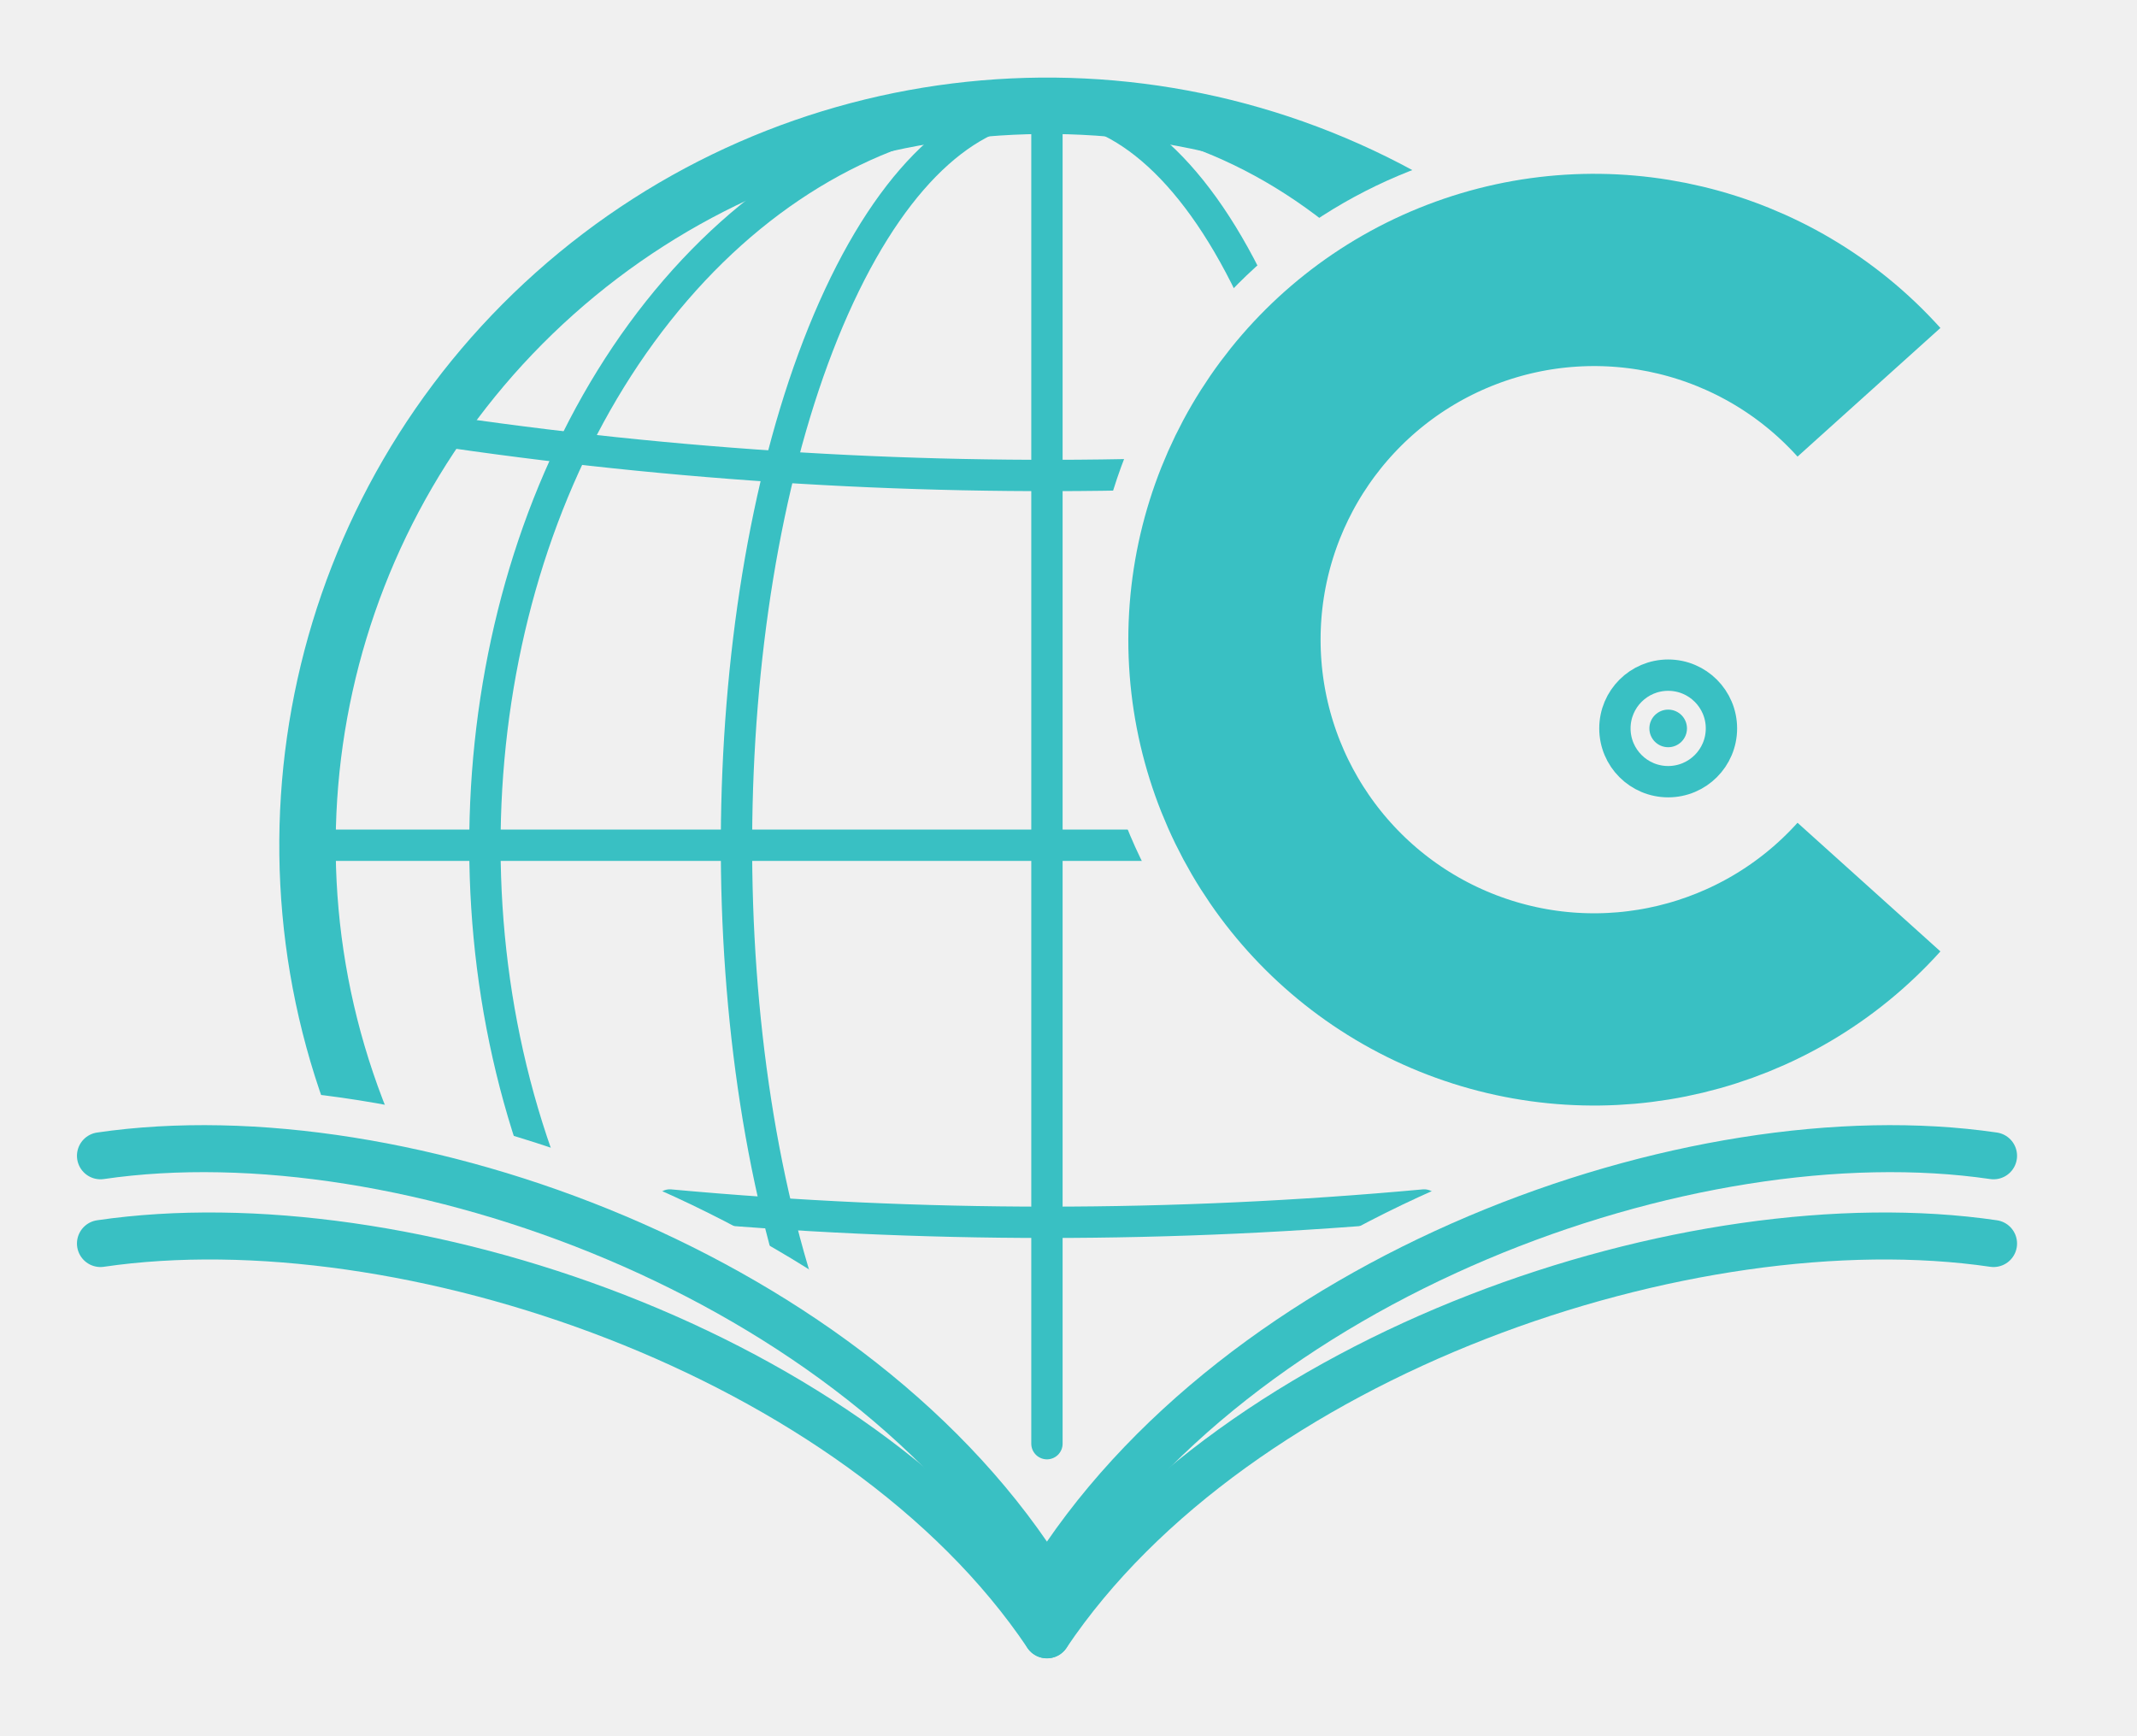
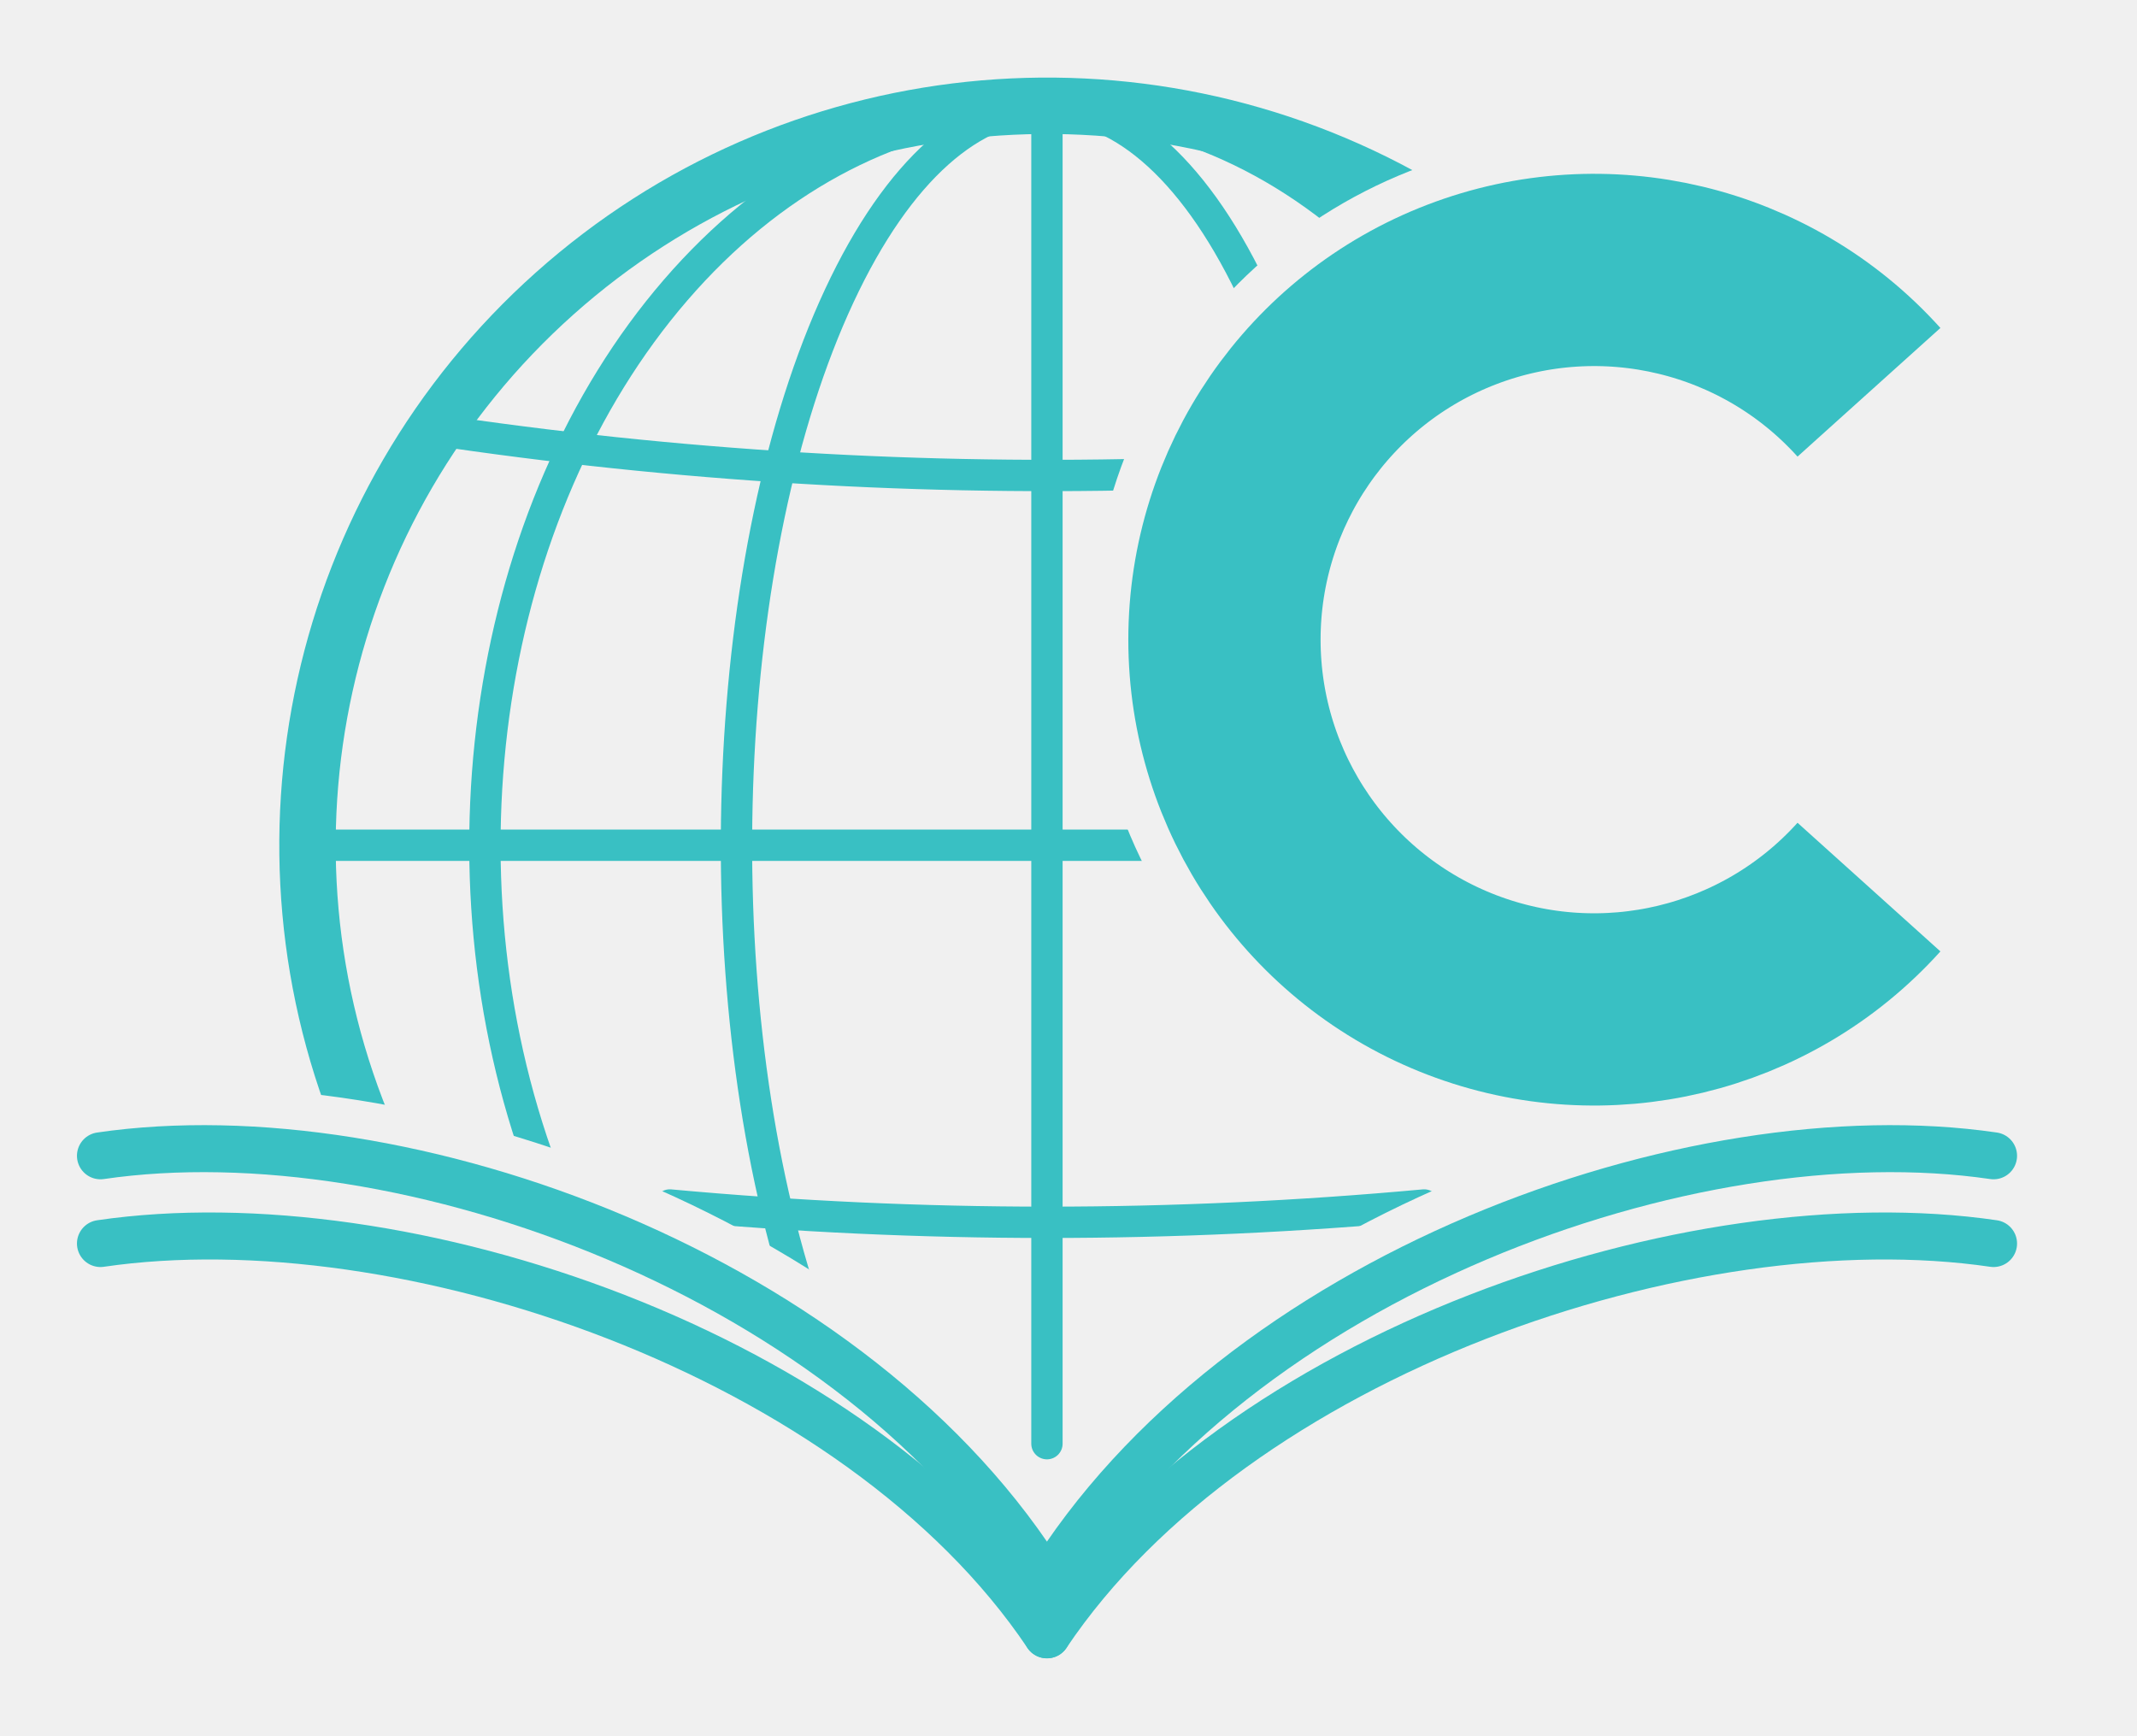
<svg xmlns="http://www.w3.org/2000/svg" viewBox="0 0 341 277" role="img" aria-labelledby="titulo" color="#39c0c3">
  <defs>
    <clipPath id="globo">
      <circle cx="167.06" cy="134.88" r="118" />
    </clipPath>
    <mask id="recorte" maskUnits="userSpaceOnUse" x="0" y="0" width="341" height="277">
      <rect width="341" height="277" fill="#fff" />
      <path d="M16.03 184.44 C64.36 177.36 136.86 203.6 167.06 252.88 C197.27 203.6 269.77 177.36 318.11 184.44 V277 H16.03 Z" fill="#000" />
      <g fill="none" stroke="#000" stroke-width="19.5" stroke-linecap="round">
        <path d="M167.06 252.88 C136.86 203.6 64.36 177.36 16.03 184.44" />
        <path d="M167.06 252.88 C197.27 203.6 269.77 177.36 318.11 184.44" />
      </g>
      <circle cx="254.38" cy="102.08" r="80.34" fill="#000" />
    </mask>
  </defs>
  <g fill="none" stroke-linecap="round" stroke-linejoin="round">
    <g mask="url(#recorte)">
      <g clip-path="url(#globo)" stroke="currentColor" stroke-width="5">
        <path d="M127.23 205.06 A49.56 118 0 0 1 200.55 47.88" />
        <path d="M86.46 186.6 A89.68 118 0 0 1 216.24 36.19" />
        <path d="M64.8 67.9 Q123.99 77.13 183.19 75.68" />
        <path d="M49.06 134.88 L185.55 134.88" />
        <path d="M106.88 192.29 Q167.06 197.82 227.25 192.29" />
        <path d="M167.06 16.88 L167.06 230.38" />
      </g>
      <g stroke="currentColor" stroke-width="9">
        <path d="M58.65 181.45 A118 118 0 0 1 225.62 32.43" />
      </g>
    </g>
    <g stroke="currentColor" stroke-width="7.5">
      <path d="M167.06 252.88 C136.86 203.6 64.36 177.36 16.03 184.44" />
      <path d="M167.06 252.88 C197.27 203.6 269.77 177.36 318.11 184.44" />
      <path d="M167.06 260.88 C136.86 215.92 64.36 191.36 16.03 198.44" />
      <path d="M167.06 260.88 C197.27 215.92 269.77 191.36 318.11 198.44" />
    </g>
    <path d="M298.23 141.56 A59 59 0 1 1 298.23 62.6" stroke="currentColor" stroke-width="30.68" stroke-linecap="butt" />
-     <circle cx="266.19" cy="116.24" r="8.5" stroke="currentColor" stroke-width="5" />
-     <circle cx="266.19" cy="116.24" r="3" fill="currentColor" stroke="none" />
  </g>
</svg>
